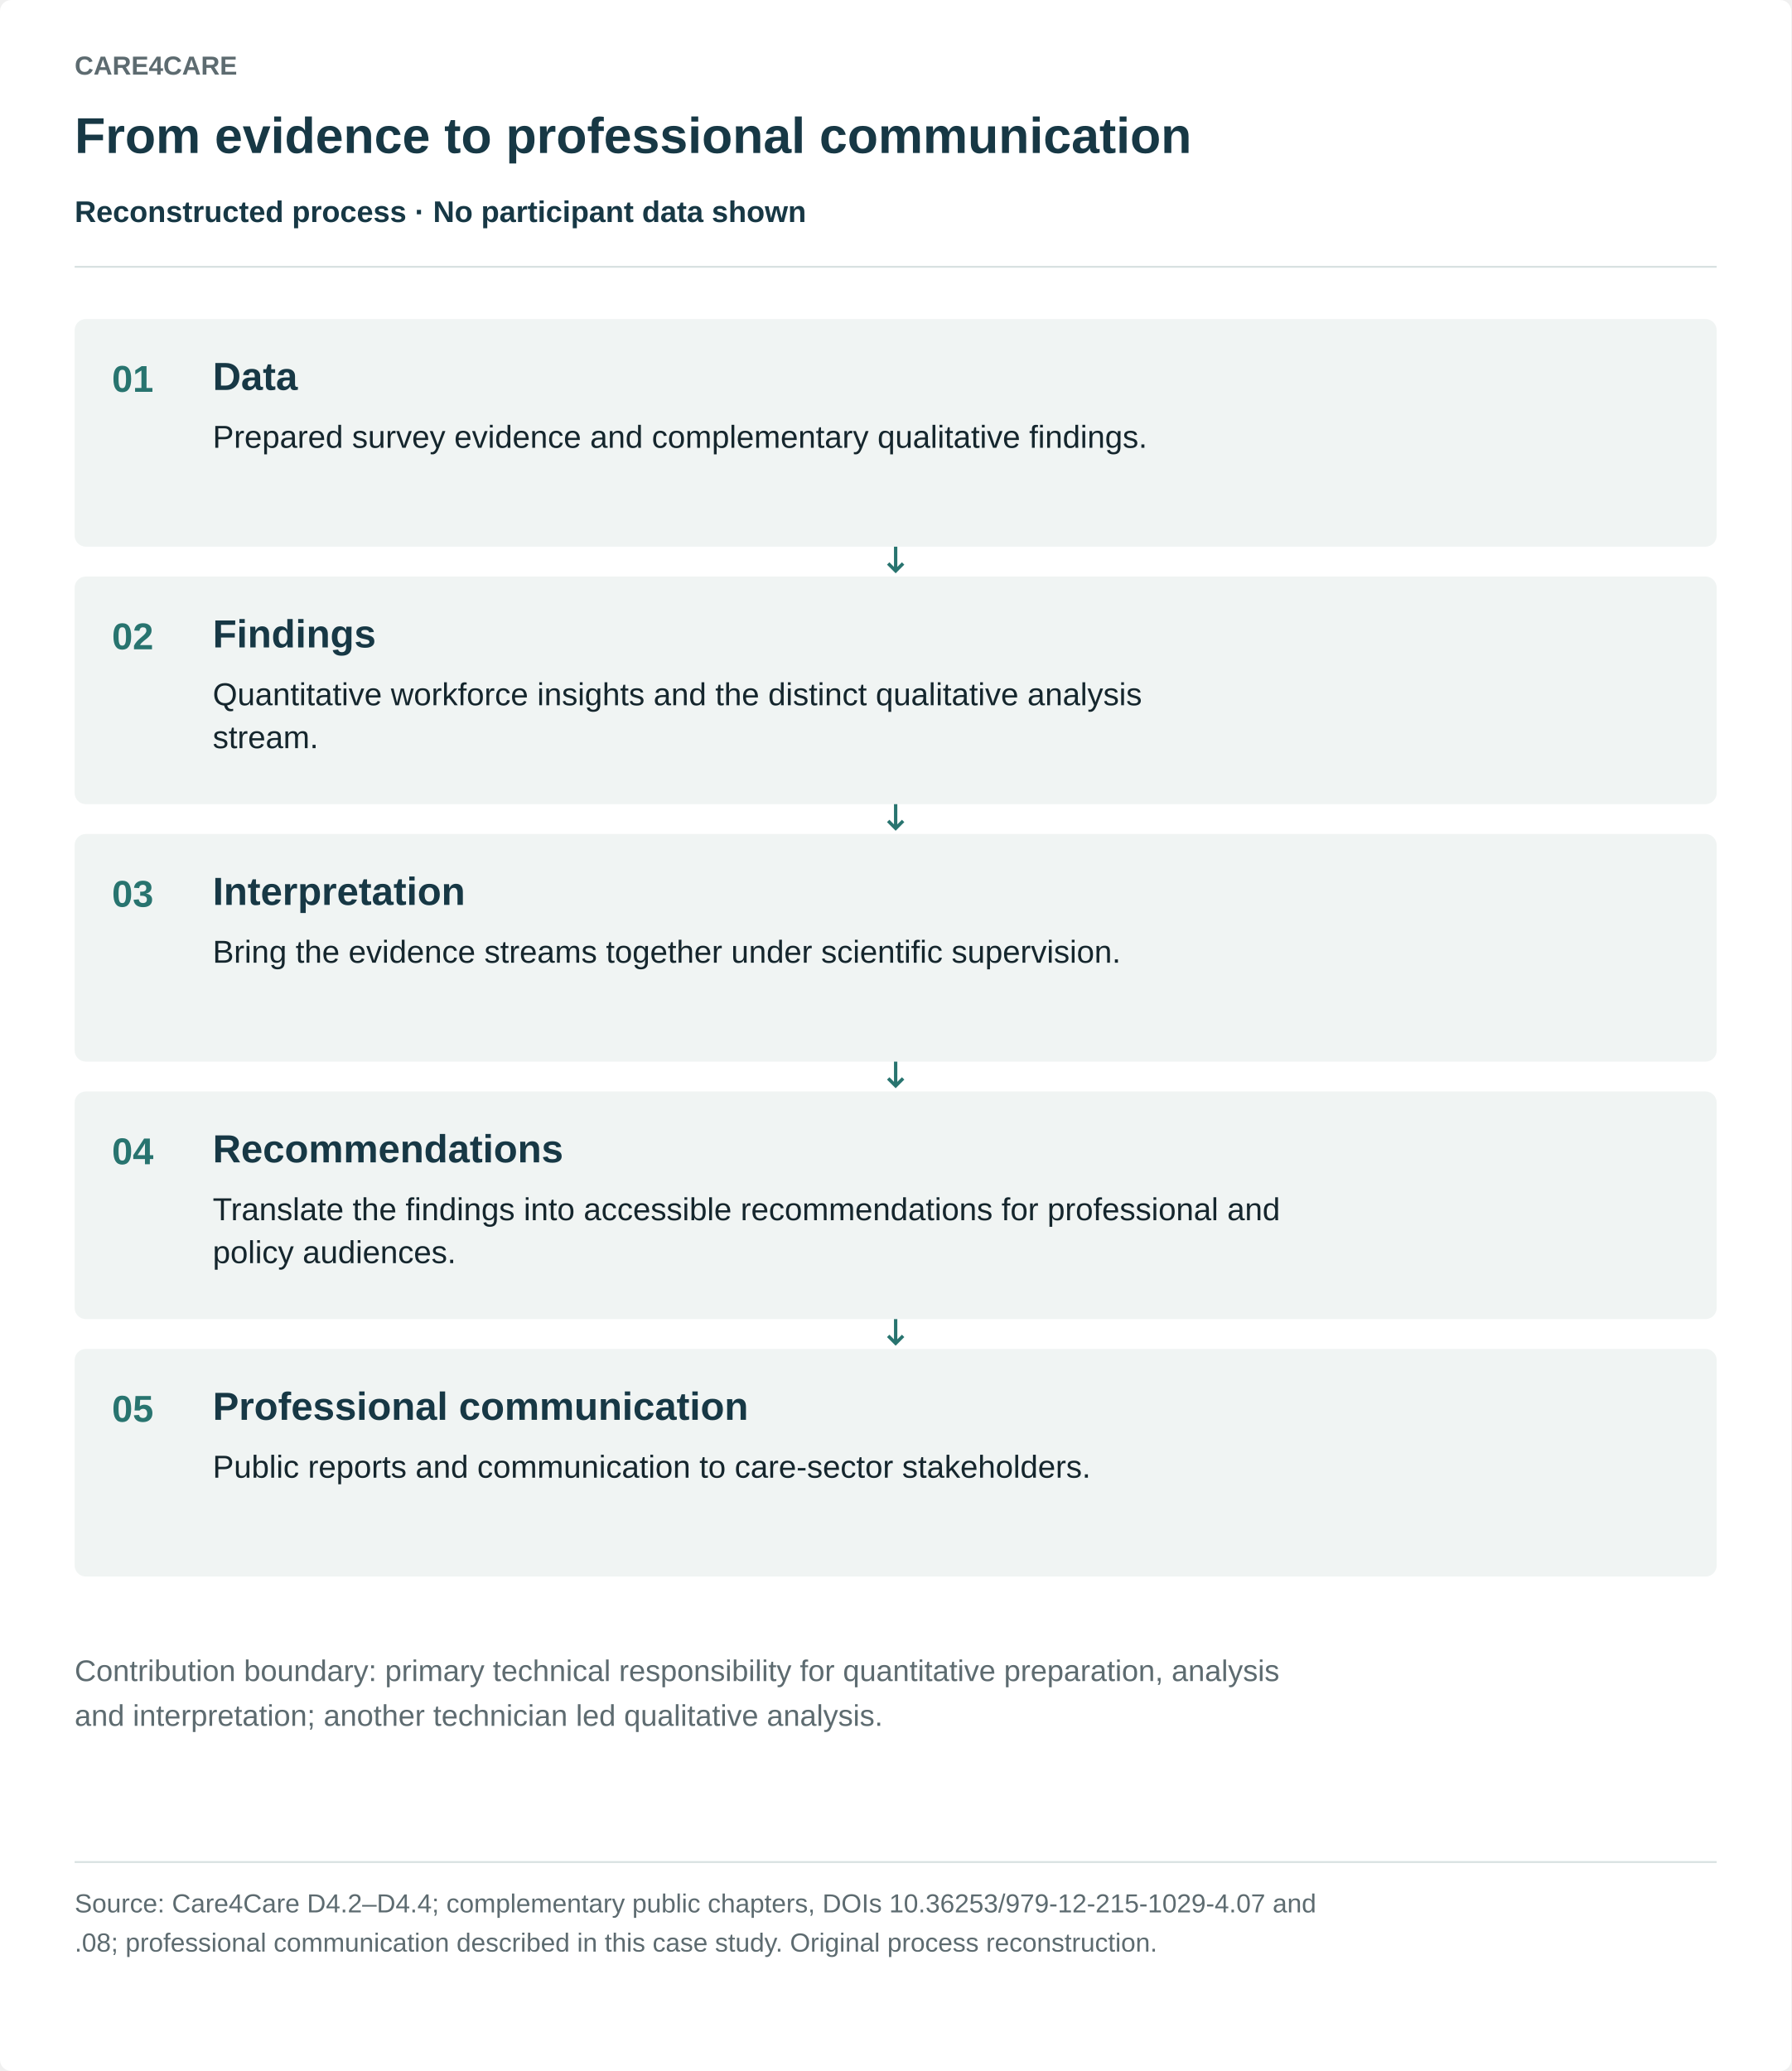
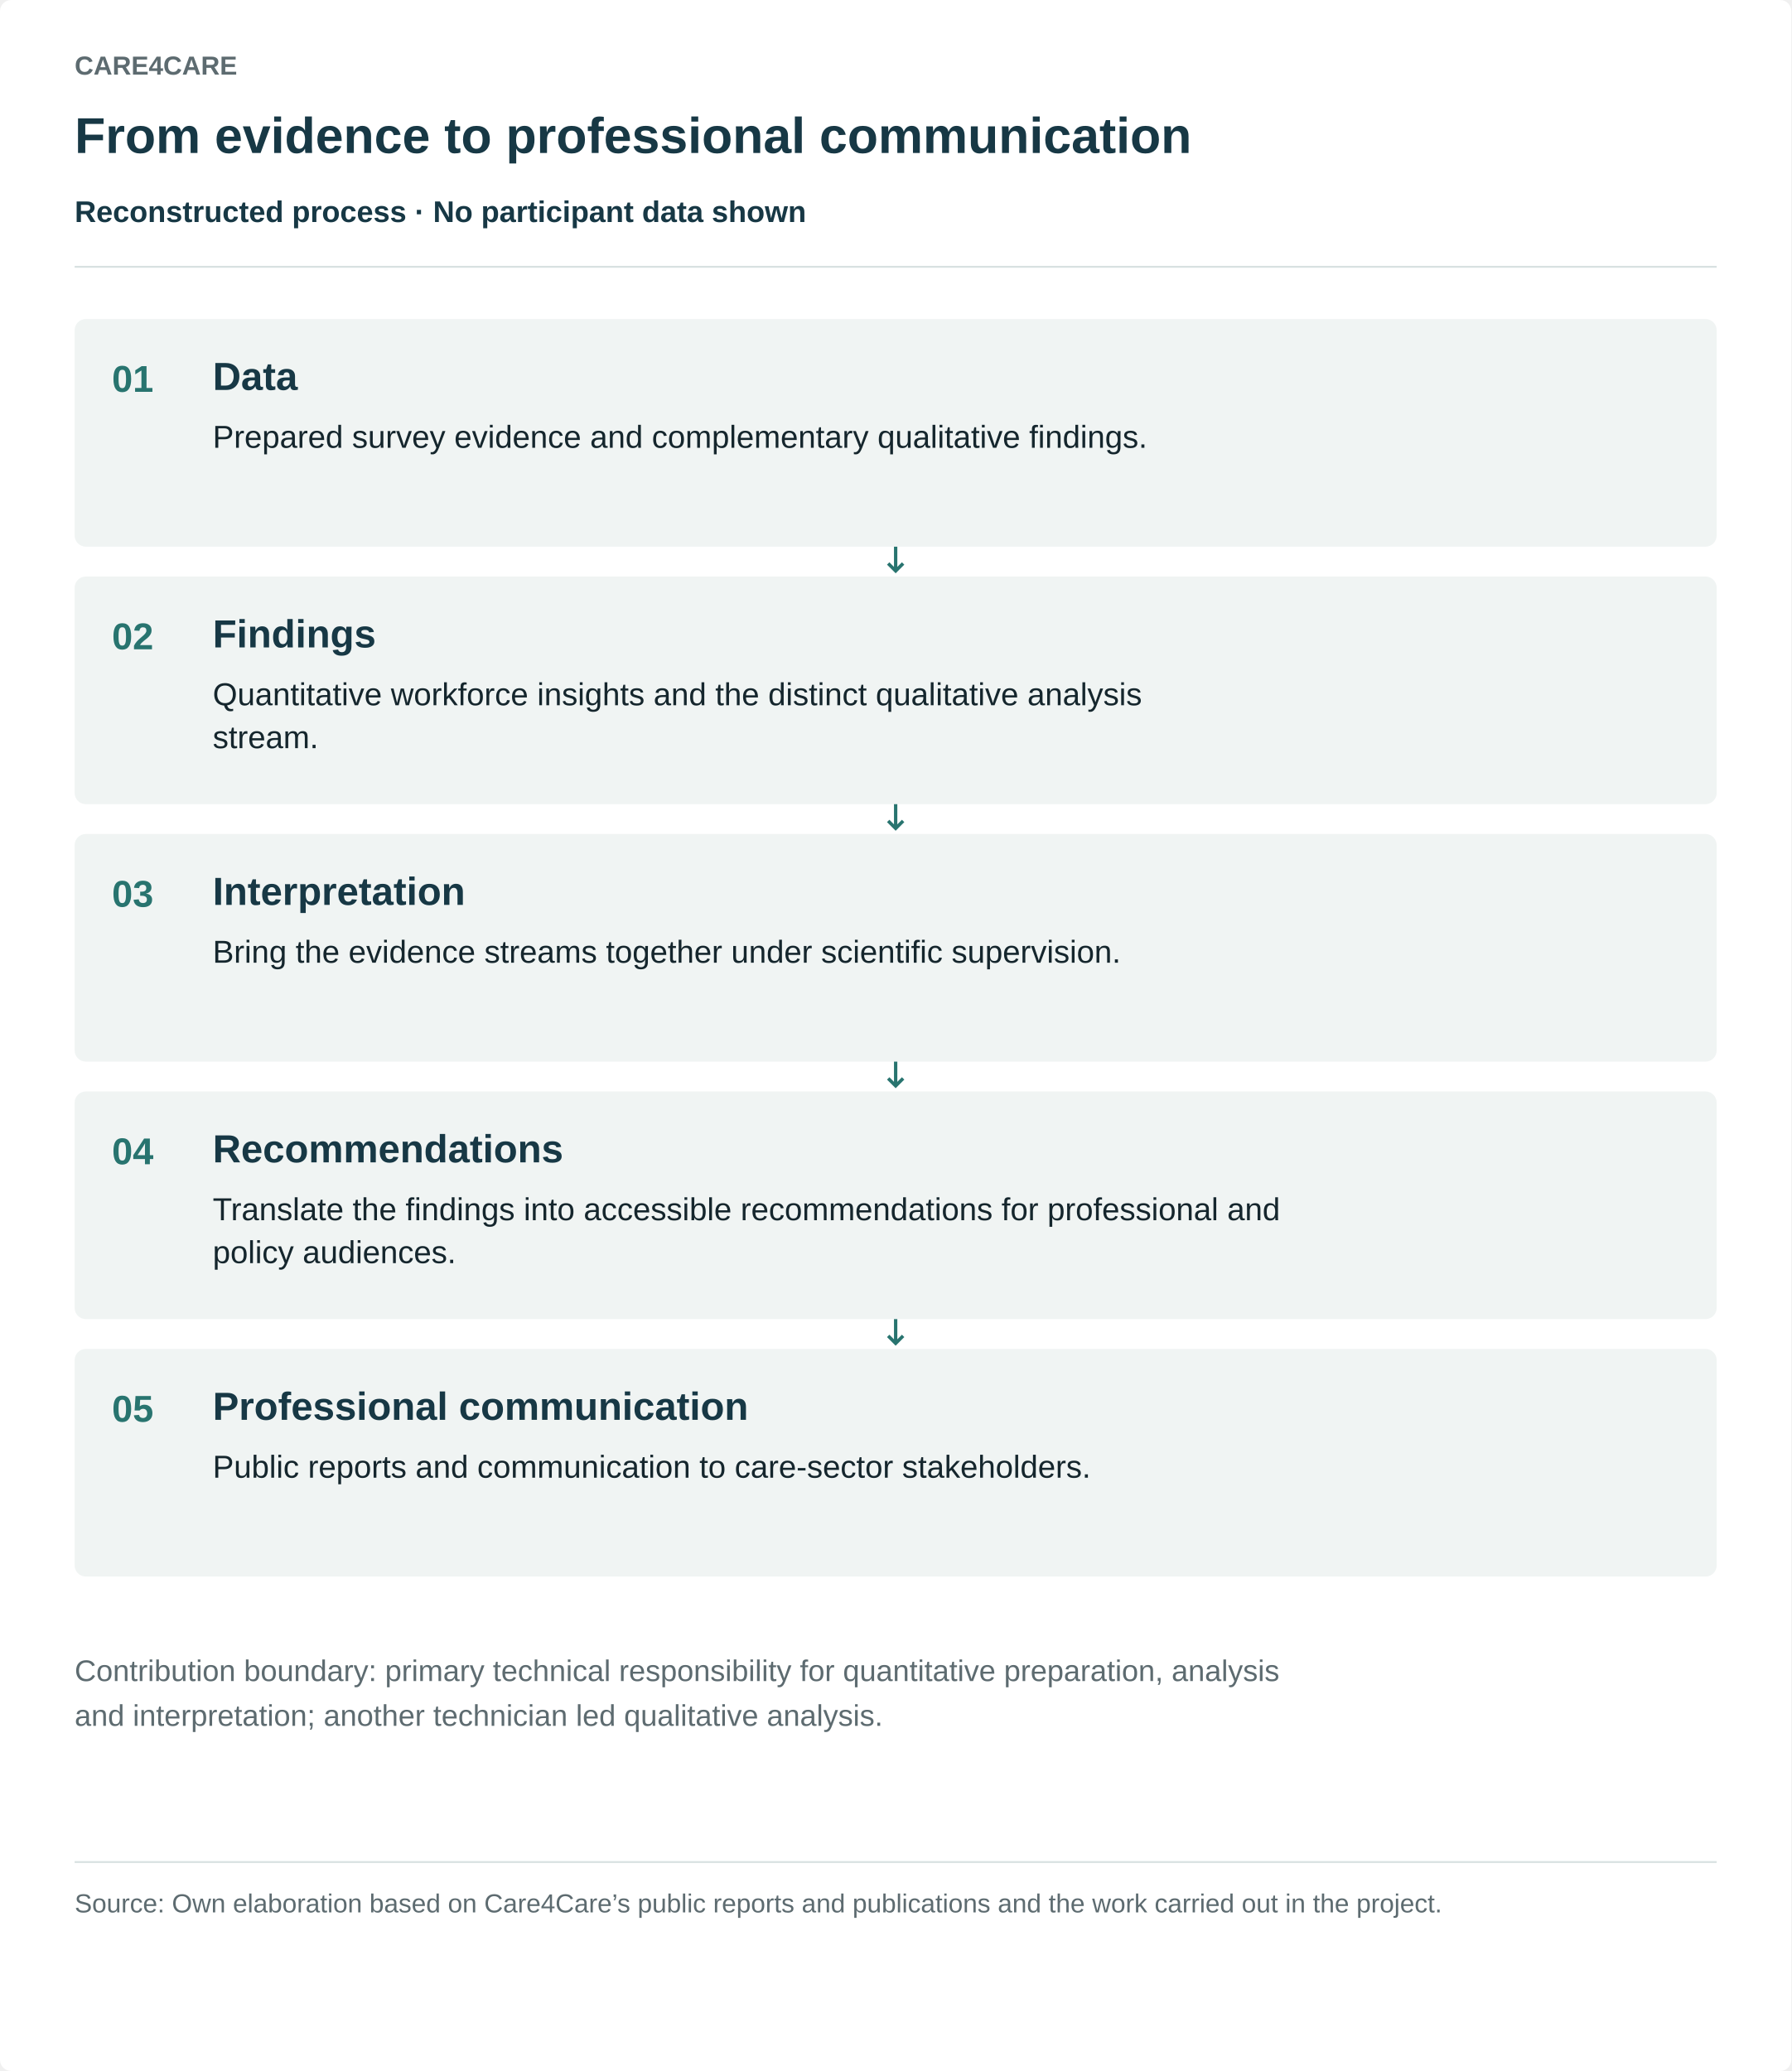
<svg xmlns="http://www.w3.org/2000/svg" width="960" height="1110" viewBox="0 0 960 1110" lang="en" role="img" aria-labelledby="title description" data-evidence-kind="reconstructed-process">
  <g font-family="Segoe UI, Arial, sans-serif">
    <rect x="0" y="0" width="960" height="1110" rx="6" fill="#FFFFFF" />
    <text x="40" y="40" font-size="14" fill="#5D6B70" font-weight="600">CARE4CARE</text>
    <text x="40" y="82" font-size="27" fill="#173845" font-weight="600">From evidence to professional communication</text>
    <text x="40" y="119" font-size="16" fill="#173845" font-weight="600">Reconstructed process · No participant data shown</text>
    <line x1="40" y1="143" x2="920" y2="143" stroke="#D8E1E1" />
    <rect x="40" y="171" width="880" height="122" rx="6" fill="#F0F4F3" />
    <text x="60" y="210" font-size="20" fill="#28746F" font-weight="600">01</text>
    <text x="114" y="209" font-size="21" fill="#173845" font-weight="600">Data</text>
    <text x="114" y="240" font-size="17" fill="#15262D" font-weight="400">Prepared survey evidence and complementary qualitative findings.</text>
    <path d="M480 293 v13 m-4 -4 l4 4 l4 -4" fill="none" stroke="#28746F" stroke-width="1.8" />
    <rect x="40" y="309" width="880" height="122" rx="6" fill="#F0F4F3" />
    <text x="60" y="348" font-size="20" fill="#28746F" font-weight="600">02</text>
    <text x="114" y="347" font-size="21" fill="#173845" font-weight="600">Findings</text>
    <text x="114" y="378" font-size="17" fill="#15262D" font-weight="400">Quantitative workforce insights and the distinct qualitative analysis</text>
    <text x="114" y="401" font-size="17" fill="#15262D" font-weight="400">stream.</text>
    <path d="M480 431 v13 m-4 -4 l4 4 l4 -4" fill="none" stroke="#28746F" stroke-width="1.8" />
    <rect x="40" y="447" width="880" height="122" rx="6" fill="#F0F4F3" />
    <text x="60" y="486" font-size="20" fill="#28746F" font-weight="600">03</text>
    <text x="114" y="485" font-size="21" fill="#173845" font-weight="600">Interpretation</text>
    <text x="114" y="516" font-size="17" fill="#15262D" font-weight="400">Bring the evidence streams together under scientific supervision.</text>
    <path d="M480 569 v13 m-4 -4 l4 4 l4 -4" fill="none" stroke="#28746F" stroke-width="1.8" />
    <rect x="40" y="585" width="880" height="122" rx="6" fill="#F0F4F3" />
    <text x="60" y="624" font-size="20" fill="#28746F" font-weight="600">04</text>
    <text x="114" y="623" font-size="21" fill="#173845" font-weight="600">Recommendations</text>
    <text x="114" y="654" font-size="17" fill="#15262D" font-weight="400">Translate the findings into accessible recommendations for professional and</text>
    <text x="114" y="677" font-size="17" fill="#15262D" font-weight="400">policy audiences.</text>
    <path d="M480 707 v13 m-4 -4 l4 4 l4 -4" fill="none" stroke="#28746F" stroke-width="1.8" />
    <rect x="40" y="723" width="880" height="122" rx="6" fill="#F0F4F3" />
    <text x="60" y="762" font-size="20" fill="#28746F" font-weight="600">05</text>
    <text x="114" y="761" font-size="21" fill="#173845" font-weight="600">Professional communication</text>
    <text x="114" y="792" font-size="17" fill="#15262D" font-weight="400">Public reports and communication to care-sector stakeholders.</text>
    <text x="40" y="901" font-size="16" fill="#5D6B70" font-weight="400">Contribution boundary: primary technical responsibility for quantitative preparation, analysis</text>
    <text x="40" y="925" font-size="16" fill="#5D6B70" font-weight="400">and interpretation; another technician led qualitative analysis.</text>
    <line x1="40" y1="998" x2="920" y2="998" stroke="#D8E1E1" />
-     <text x="40" y="1025" font-size="14" fill="#5D6B70" font-weight="400">Source: Care4Care D4.2–D4.4; complementary public chapters, DOIs 10.36253/979-12-215-1029-4.07 and</text>
-     <text x="40" y="1046" font-size="14" fill="#5D6B70" font-weight="400">.08; professional communication described in this case study. Original process reconstruction.</text>
+     <text x="40" y="1025" font-size="14" fill="#5D6B70" font-weight="400">Source: Own elaboration based on Care4Care’s public reports and publications and the work carried out in the project.</text>
  </g>
</svg>
